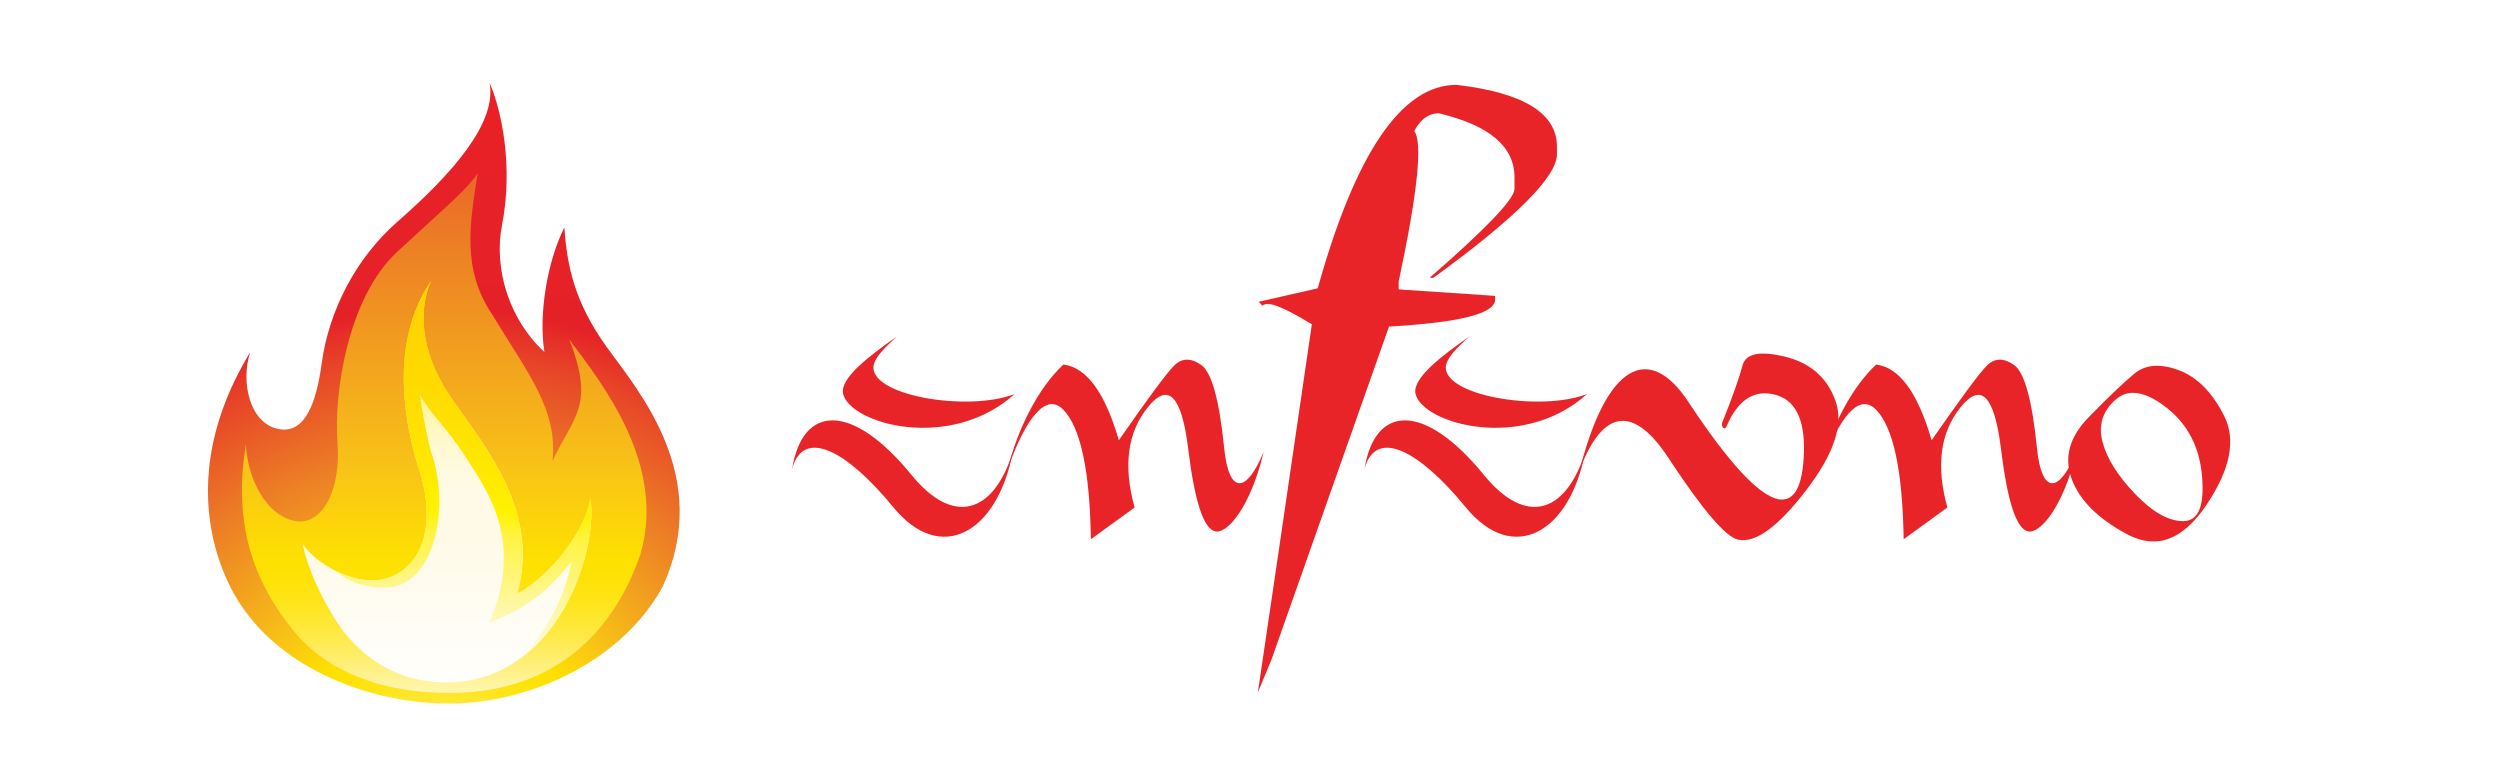
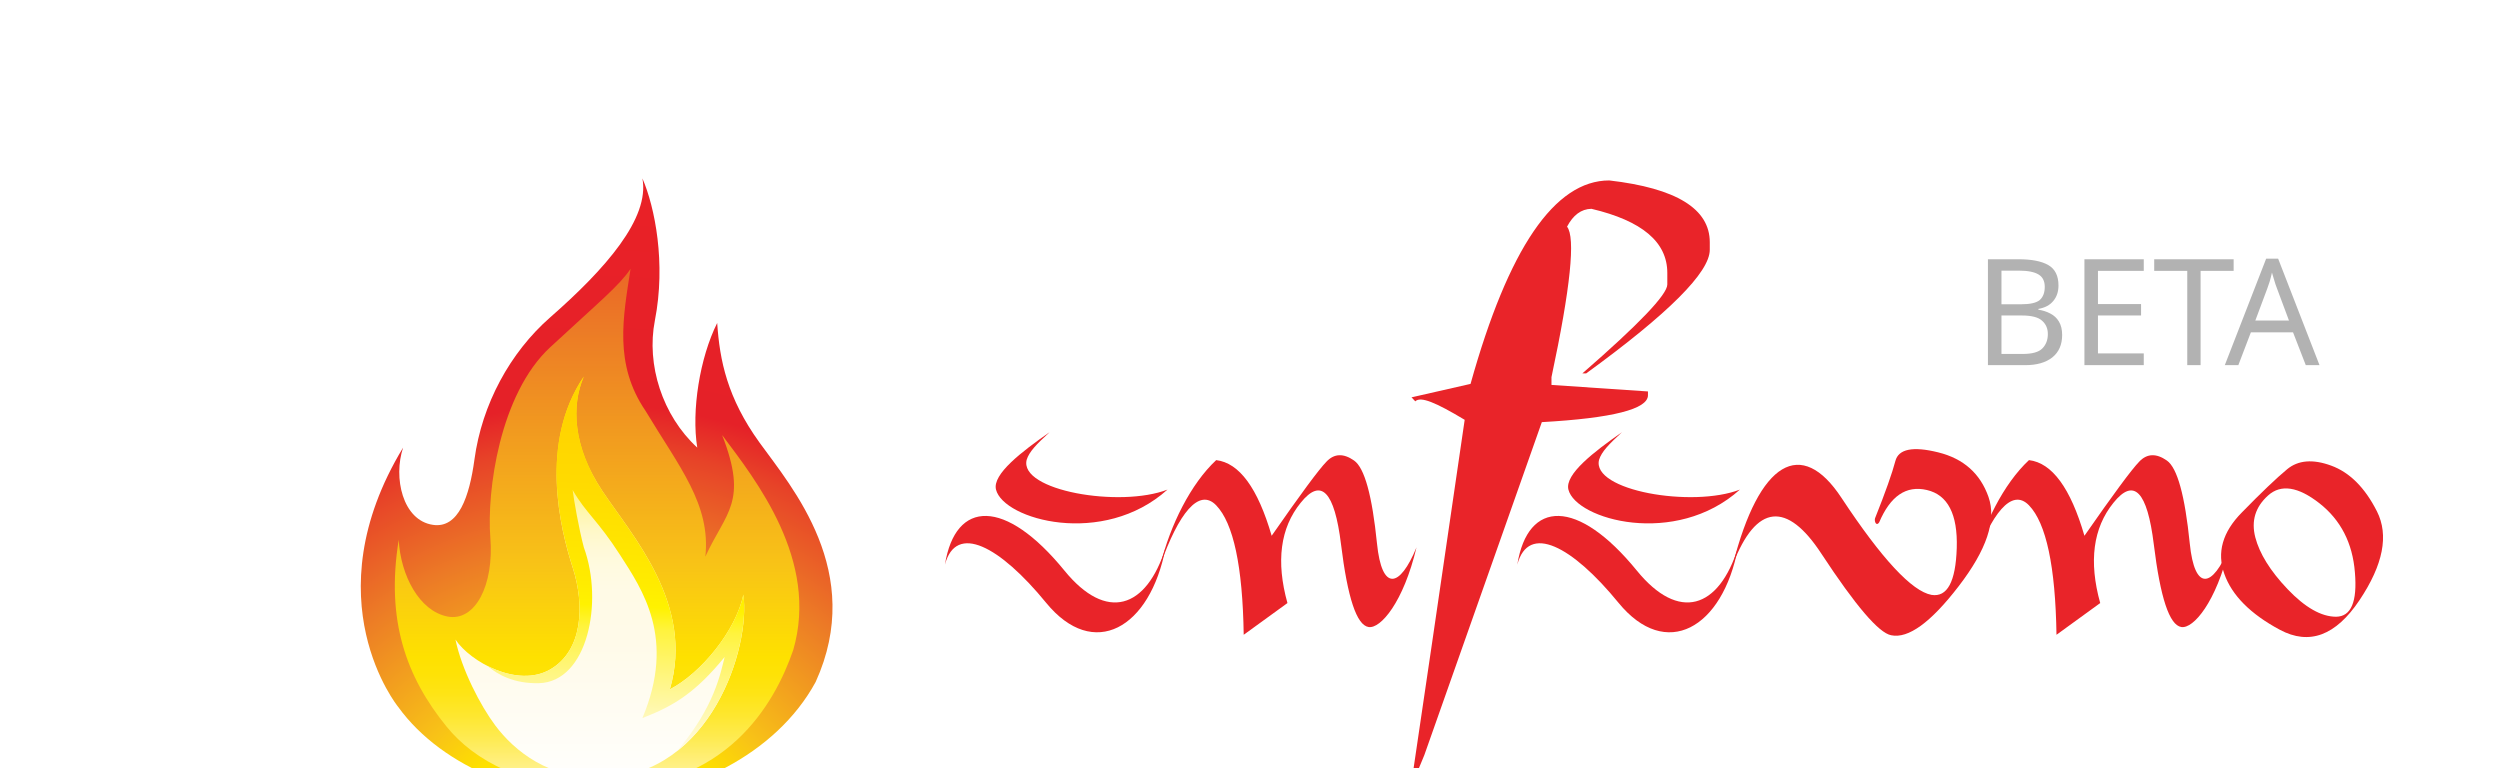
- <svg xmlns="http://www.w3.org/2000/svg" version="1.1" id="Layer_1" x="0px" y="0px" width="202.103px" height="62.04px" viewBox="12.356 7.726 202.103 62.04" enable-background="new 12.356 7.726 202.103 62.04" xml:space="preserve">
+ <svg xmlns="http://www.w3.org/2000/svg" version="1.1" id="Layer_1" x="0px" y="0px" width="202.104px" height="62.04px" viewBox="0 0 202.104 62.04" enable-background="new 0 0 202.104 62.04" xml:space="preserve">
  <g>
-     <radialGradient id="SVGID_1_" cx="-116.088" cy="-221.422" r="50.825" gradientTransform="matrix(1.2935 0 0 -1.2935 197.9636 -212.9351)" gradientUnits="userSpaceOnUse">
+     <radialGradient id="SVGID_1_" cx="43.522" cy="634.72" r="50.825" gradientTransform="matrix(1.2935 0 0 1.2935 -8.4925 -747.5367)" gradientUnits="userSpaceOnUse">
      <stop offset="0" style="stop-color:#FFFFFF" />
      <stop offset="0.037" style="stop-color:#FFF7BC" />
      <stop offset="0.073" style="stop-color:#FFF083" />
      <stop offset="0.108" style="stop-color:#FEEB54" />
      <stop offset="0.141" style="stop-color:#FEE72F" />
      <stop offset="0.171" style="stop-color:#FEE415" />
      <stop offset="0.198" style="stop-color:#FEE206" />
      <stop offset="0.22" style="stop-color:#FEE100" />
      <stop offset="0.285" style="stop-color:#F8C317" />
      <stop offset="0.451" style="stop-color:#EC7A26" />
      <stop offset="0.567" style="stop-color:#E74328" />
      <stop offset="0.621" style="stop-color:#E52128" />
      <stop offset="1" style="stop-color:#EB2127" />
    </radialGradient>
-     <path fill="url(#SVGID_1_)" d="M49.113,64.598c-6.046,0.152-13.25-2.367-16.927-7.455c0,0-7.054-8.666,0.402-20.958   c-0.806,2.417-0.048,5.887,2.418,6.246c2.065,0.303,2.943-2.287,3.35-5.289c0.604-4.458,2.877-8.643,6.122-11.485   c4.484-3.929,8.061-8.011,7.455-11.235c1.008,2.318,1.915,6.852,1.008,11.487c-0.7,3.581,0.604,7.682,3.426,10.277   c-0.478-2.972,0.201-7.254,1.612-10.076c0.202,3.023,0.807,6.045,3.426,9.673c2.62,3.627,8.564,10.478,4.535,19.345   C62.716,61.073,55.468,64.44,49.113,64.598z" />
-     <linearGradient id="SVGID_2_" gradientUnits="userSpaceOnUse" x1="254.272" y1="-288.22" x2="254.272" y2="-228.829" gradientTransform="matrix(1 0 0 -1 -206 -222)">
+     <path fill="url(#SVGID_1_)" d="M49.113,64.598c-6.046,0.152-13.25-2.367-16.927-7.455c0,0-7.055-8.666,0.401-20.958   c-0.806,2.417-0.048,5.887,2.418,6.246c2.065,0.303,2.943-2.287,3.351-5.289c0.604-4.458,2.877-8.643,6.122-11.485   c4.483-3.929,8.061-8.011,7.455-11.235c1.008,2.318,1.915,6.852,1.008,11.487c-0.7,3.581,0.604,7.681,3.426,10.277   c-0.478-2.973,0.201-7.254,1.612-10.076c0.202,3.023,0.807,6.045,3.426,9.674c2.62,3.627,8.563,10.477,4.535,19.344   C62.716,61.073,55.468,64.44,49.113,64.598z" />
+     <linearGradient id="SVGID_2_" gradientUnits="userSpaceOnUse" x1="460.268" y1="784.218" x2="460.268" y2="724.829" gradientTransform="matrix(1 0 0 1 -412 -718)">
      <stop offset="0" style="stop-color:#FFFFFF" />
      <stop offset="0.037" style="stop-color:#FFF7BC" />
      <stop offset="0.073" style="stop-color:#FFF083" />
      <stop offset="0.108" style="stop-color:#FEEB54" />
      <stop offset="0.141" style="stop-color:#FEE72F" />
      <stop offset="0.171" style="stop-color:#FEE415" />
      <stop offset="0.198" style="stop-color:#FEE206" />
      <stop offset="0.22" style="stop-color:#FEE100" />
      <stop offset="0.347" style="stop-color:#F8C317" />
      <stop offset="0.67" style="stop-color:#EC7A26" />
      <stop offset="0.895" style="stop-color:#E74328" />
      <stop offset="1" style="stop-color:#E52128" />
    </linearGradient>
-     <path fill="url(#SVGID_2_)" d="M48.709,63.741c-6.348,0-10.377-2.265-12.595-4.986c-3.266-4.008-4.937-8.613-3.88-15.114   c0.152,2.872,1.663,5.744,3.93,6.197c2.267,0.452,3.778-2.569,3.476-6.349c-0.302-3.777,0.755-11.637,4.836-15.415   c4.081-3.777,5.592-4.988,6.499-6.347c-0.605,3.929-1.361,7.708,1.209,11.486c2.72,4.534,5.289,7.557,4.836,11.79   c1.663-3.629,3.476-4.386,1.36-9.826c2.721,3.628,7.859,10.125,5.743,17.381C62.614,56.94,58.714,63.741,48.709,63.741z" />
-     <linearGradient id="SVGID_3_" gradientUnits="userSpaceOnUse" x1="254.494" y1="-286.409" x2="254.494" y2="-259.658" gradientTransform="matrix(1 0 0 -1 -206 -222)">
+     <path fill="url(#SVGID_2_)" d="M48.709,63.741c-6.348,0-10.377-2.265-12.595-4.986c-3.266-4.008-4.938-8.612-3.88-15.113   c0.152,2.872,1.663,5.744,3.93,6.197c2.268,0.451,3.778-2.569,3.477-6.35c-0.303-3.777,0.755-11.637,4.836-15.415   c4.081-3.777,5.592-4.988,6.499-6.347c-0.605,3.929-1.361,7.708,1.209,11.486c2.72,4.533,5.289,7.557,4.836,11.789   c1.663-3.629,3.476-4.385,1.359-9.826c2.722,3.629,7.859,10.125,5.743,17.382C62.614,56.94,58.714,63.741,48.709,63.741z" />
+     <linearGradient id="SVGID_3_" gradientUnits="userSpaceOnUse" x1="460.493" y1="782.408" x2="460.493" y2="755.657" gradientTransform="matrix(1 0 0 1 -412 -718)">
      <stop offset="0" style="stop-color:#FFFFFF" />
      <stop offset="0.022" style="stop-color:#FFFFFE" />
      <stop offset="0.483" style="stop-color:#FFFAE8" />
      <stop offset="0.622" style="stop-color:#FFFAE6" />
      <stop offset="0.695" style="stop-color:#FFFAE0" />
      <stop offset="0.753" style="stop-color:#FFF9D6" />
      <stop offset="0.803" style="stop-color:#FFF8C8" />
      <stop offset="0.848" style="stop-color:#FFF7B4" />
      <stop offset="0.889" style="stop-color:#FFF69C" />
      <stop offset="0.928" style="stop-color:#FFF57E" />
      <stop offset="0.964" style="stop-color:#FFF352" />
      <stop offset="0.997" style="stop-color:#FFF200" />
      <stop offset="1" style="stop-color:#FFF200" />
    </linearGradient>
-     <path fill="url(#SVGID_3_)" d="M48.811,62.887c-4.432,0.154-7.254-2.218-8.766-4.233c-1.209-1.611-2.721-4.533-3.224-6.95   c1.209,1.812,5.038,3.929,7.658,2.417c2.62-1.511,2.821-5.14,1.814-8.261c-1.008-3.126-2.722-10.078,0.906-15.418   c-1.007,2.317-0.906,5.642,1.511,9.27c2.418,3.628,7.457,9.168,5.441,16.021c2.52-1.309,5.341-4.735,5.945-7.657   C60.7,52.307,57.476,62.583,48.811,62.887z" />
-     <linearGradient id="SVGID_4_" gradientUnits="userSpaceOnUse" x1="255.379" y1="-282.521" x2="256.589" y2="-255.921" gradientTransform="matrix(1 0 0 -1 -206 -222)">
+     <path fill="url(#SVGID_3_)" d="M48.811,62.887c-4.433,0.154-7.254-2.219-8.767-4.233c-1.209-1.61-2.721-4.532-3.224-6.95   c1.209,1.812,5.038,3.93,7.658,2.418s2.82-5.141,1.813-8.262c-1.008-3.126-2.722-10.078,0.906-15.418   c-1.007,2.316-0.906,5.643,1.511,9.27c2.418,3.629,7.457,9.168,5.441,16.021c2.52-1.309,5.341-4.734,5.945-7.656   C60.7,52.307,57.476,62.583,48.811,62.887z" />
+     <linearGradient id="SVGID_4_" gradientUnits="userSpaceOnUse" x1="461.378" y1="778.521" x2="462.587" y2="751.921" gradientTransform="matrix(1 0 0 1 -412 -718)">
      <stop offset="0" style="stop-color:#FFFAE8" />
      <stop offset="0.366" style="stop-color:#FFF33E" />
      <stop offset="0.434" style="stop-color:#FFF200" />
      <stop offset="0.51" style="stop-color:#FFEB00" />
      <stop offset="0.81" style="stop-color:#FFDA00" />
      <stop offset="1" style="stop-color:#FFD400" />
    </linearGradient>
-     <path fill="url(#SVGID_4_)" d="M43.571,55.229c3.929-0.102,5.24-6.549,3.627-10.982c-0.403-1.512-0.805-3.829-0.906-4.635   c1.108,1.915,2.015,2.419,3.828,5.24c1.813,2.819,4.534,6.75,1.813,13.198c2.621-1.006,4.333-2.115,6.651-4.937   c-0.328,1.245-0.786,4.026-3.866,7.619c4.229-3.31,5.817-9.58,5.376-12.658c-0.604,2.922-3.425,6.349-5.944,7.658   c2.015-6.852-3.023-12.394-5.441-16.021c-2.417-3.627-2.519-6.952-1.511-9.27c-3.627,5.34-1.913,12.292-0.906,15.417   c1.007,3.122,0.805,6.751-1.814,8.262c-1.534,0.884-3.482,0.525-5.077-0.29C40.243,54.558,41.585,55.279,43.571,55.229z" />
+     <path fill="url(#SVGID_4_)" d="M43.571,55.229c3.929-0.102,5.24-6.549,3.627-10.982c-0.403-1.512-0.805-3.828-0.906-4.635   c1.108,1.915,2.016,2.42,3.828,5.24c1.813,2.818,4.534,6.75,1.813,13.197c2.621-1.006,4.333-2.114,6.65-4.937   c-0.328,1.245-0.786,4.026-3.866,7.619c4.229-3.31,5.817-9.58,5.376-12.657c-0.604,2.922-3.425,6.348-5.943,7.657   c2.015-6.853-3.023-12.394-5.441-16.021c-2.417-3.627-2.519-6.953-1.511-9.271c-3.627,5.341-1.913,12.292-0.906,15.417   c1.007,3.122,0.806,6.751-1.813,8.262c-1.534,0.885-3.482,0.525-5.077-0.289C40.243,54.558,41.585,55.279,43.571,55.229z" />
  </g>
  <g>
-     <path fill="#E92429" d="M84.562,48.72c-3.738-4.571-7.272-6.457-8.172-3.075c0.849-5.268,4.876-5.387,9.667,0.491   c3.382,4.146,6.627,3.093,8.173-1.868C92.99,50.809,88.402,53.426,84.562,48.72z M82.999,37.165   c-0.646,2.498,7.543,3.907,11.384,2.413c-5.217,4.689-13.253,2.429-13.866,0c-0.306-1.241,2.09-3.076,4.334-4.639   C83.78,35.925,83.203,36.519,82.999,37.165z" />
-     <path fill="#E92429" d="M110.639,50.69c-0.969-0.153-1.699-2.379-2.227-6.678c-0.526-4.3-1.615-5.421-3.263-3.365   c-1.648,2.039-2.004,4.741-1.069,8.105l-3.536,2.566c-0.083-5.54-0.832-9.023-2.225-10.467c-1.394-1.444-3.042,0.662-4.503,4.792   c0.799-3.213,2.446-6.524,4.503-8.445c1.868,0.221,3.365,2.259,4.485,6.116c2.328-3.347,3.806-5.353,4.436-5.997   c0.628-0.663,1.376-0.68,2.226-0.086c0.85,0.595,1.461,2.838,1.853,6.713c0.391,3.874,1.835,3.618,3.194,0.305   C113.459,48.686,111.608,50.844,110.639,50.69z" />
-     <path fill="#E92429" d="M138.221,19.582v0.612c0,1.817-3.33,5.148-9.99,9.991h-0.307c4.571-3.976,6.865-6.372,6.865-7.187v-0.935   c0-2.498-2.039-4.214-6.134-5.183c-0.833,0.017-1.478,0.51-1.972,1.445c0.696,0.866,0.288,4.91-1.257,12.166v0.628l7.799,0.526   v0.306c0,1.122-2.854,1.852-8.58,2.175l-9.499,26.916l-1.105,2.668l1.717-11.641l2.65-18.13c-2.344-1.41-3.568-1.92-3.993-1.495   l-0.306-0.323l4.774-1.087c3.06-10.96,6.798-16.448,11.216-16.448C135.52,15.215,138.221,16.881,138.221,19.582z" />
-     <path fill="#E92429" d="M130.834,48.72c-3.737-4.571-7.272-6.457-8.173-3.075c0.85-5.268,4.878-5.387,9.669,0.491   c3.382,4.146,6.626,3.093,8.174-1.868C139.263,50.809,134.675,53.426,130.834,48.72z M129.272,37.165   c-0.646,2.498,7.544,3.907,11.385,2.413c-5.217,4.689-13.253,2.429-13.865,0c-0.306-1.241,2.091-3.076,4.332-4.639   C130.053,35.925,129.476,36.519,129.272,37.165z" />
-     <path fill="#E92429" d="M147.243,44.76c-2.769-4.229-5.267-4.061-7.153,0.866c2.126-8.358,5.54-10.313,8.785-5.368   c3.263,4.943,5.692,7.544,7.272,7.834c1.275,0.203,1.954-1.056,2.04-3.79c0.085-2.736-0.73-4.299-2.414-4.689   c-1.682-0.392-2.956,0.492-3.857,2.615c-0.221,0.341-0.406-0.051-0.339-0.322c0.85-2.124,1.393-3.67,1.648-4.638   c0.254-0.969,1.41-1.208,3.466-0.698c2.057,0.51,3.398,1.716,4.062,3.602c0.663,1.887-0.154,4.283-2.414,7.223   c-2.259,2.939-4.077,4.247-5.453,3.959C151.882,51.166,150.013,48.974,147.243,44.76z" />
-     <path fill="#E92429" d="M176.343,50.69c-0.969-0.153-1.699-2.379-2.226-6.678c-0.526-4.3-1.613-5.421-3.263-3.365   c-1.647,2.039-2.005,4.741-1.07,8.105l-3.534,2.566c-0.085-5.54-0.832-9.023-2.225-10.467c-1.395-1.444-3.043,0.662-4.503,4.792   c0.799-3.213,2.445-6.524,4.503-8.445c1.868,0.221,3.363,2.259,4.485,6.116c2.328-3.347,3.806-5.353,4.434-5.997   c0.63-0.663,1.377-0.68,2.228-0.086c0.849,0.595,1.461,2.838,1.852,6.713c0.392,3.874,1.834,3.618,3.194,0.305   C179.166,48.686,177.312,50.844,176.343,50.69z" />
-     <path fill="#E92429" d="M184.901,37.93c0.884-0.73,2.073-0.832,3.553-0.289c1.494,0.544,2.735,1.784,3.704,3.703   c0.968,1.921,0.509,4.301-1.411,7.173c-1.92,2.871-4.061,3.67-6.439,2.395c-2.38-1.273-3.875-2.786-4.486-4.503   c-0.627-1.732-0.152-3.398,1.41-4.979C182.793,39.832,184.018,38.66,184.901,37.93z M184.935,47.632   c1.411,1.478,2.721,2.226,3.925,2.226c1.207-0.018,1.717-1.205,1.514-3.585c-0.187-2.379-1.155-4.247-2.872-5.591   c-1.717-1.342-3.11-1.562-4.146-0.628c-1.035,0.935-1.375,2.055-1.035,3.382C182.658,44.743,183.526,46.153,184.935,47.632z" />
+     <path fill="#E92429" d="M84.562,48.72c-3.738-4.571-7.272-6.457-8.172-3.075c0.849-5.268,4.876-5.387,9.667,0.49   c3.382,4.146,6.627,3.094,8.173-1.867C92.99,50.809,88.402,53.426,84.562,48.72z M82.999,37.165   c-0.646,2.498,7.543,3.907,11.384,2.414c-5.217,4.688-13.253,2.428-13.865,0c-0.307-1.242,2.09-3.076,4.334-4.64   C83.78,35.924,83.203,36.519,82.999,37.165z" />
+     <path fill="#E92429" d="M110.639,50.69c-0.97-0.152-1.699-2.379-2.228-6.678c-0.525-4.301-1.615-5.422-3.263-3.365   c-1.648,2.039-2.004,4.741-1.069,8.105l-3.536,2.565c-0.083-5.54-0.832-9.022-2.225-10.467c-1.395-1.444-3.042,0.662-4.503,4.792   c0.799-3.213,2.446-6.523,4.503-8.445c1.868,0.221,3.365,2.26,4.485,6.116c2.327-3.347,3.806-5.353,4.436-5.997   c0.628-0.663,1.376-0.68,2.226-0.086c0.851,0.596,1.461,2.838,1.854,6.713c0.391,3.874,1.835,3.618,3.194,0.305   C113.459,48.686,111.608,50.844,110.639,50.69z" />
+     <path fill="#E92429" d="M138.221,19.582v0.612c0,1.817-3.33,5.148-9.99,9.991h-0.308c4.571-3.976,6.865-6.372,6.865-7.187v-0.935   c0-2.498-2.039-4.214-6.134-5.183c-0.833,0.017-1.479,0.51-1.972,1.445c0.695,0.866,0.288,4.91-1.258,12.166v0.628l7.8,0.526v0.307   c0,1.121-2.854,1.852-8.58,2.174l-9.499,26.916l-1.105,2.668l1.717-11.641l2.65-18.13c-2.344-1.41-3.568-1.92-3.993-1.495   l-0.306-0.322l4.773-1.087c3.061-10.96,6.799-16.448,11.217-16.448C135.52,15.215,138.221,16.881,138.221,19.582z" />
+     <path fill="#E92429" d="M130.834,48.72c-3.736-4.571-7.271-6.457-8.173-3.075c0.851-5.268,4.878-5.387,9.669,0.49   c3.382,4.146,6.626,3.094,8.174-1.867C139.263,50.809,134.675,53.426,130.834,48.72z M129.272,37.165   c-0.646,2.498,7.544,3.907,11.385,2.414c-5.217,4.688-13.253,2.428-13.865,0c-0.306-1.242,2.091-3.076,4.332-4.64   C130.053,35.924,129.476,36.519,129.272,37.165z" />
+     <path fill="#E92429" d="M147.243,44.76c-2.769-4.229-5.267-4.061-7.153,0.865c2.126-8.357,5.54-10.312,8.785-5.367   c3.264,4.943,5.692,7.543,7.272,7.834c1.274,0.203,1.954-1.057,2.04-3.791c0.085-2.735-0.73-4.299-2.414-4.688   c-1.683-0.392-2.956,0.492-3.857,2.615c-0.221,0.341-0.406-0.052-0.339-0.321c0.85-2.125,1.394-3.671,1.648-4.639   c0.254-0.969,1.409-1.208,3.466-0.698c2.057,0.511,3.397,1.716,4.062,3.603c0.663,1.887-0.153,4.283-2.414,7.223   c-2.259,2.939-4.076,4.247-5.453,3.959C151.882,51.167,150.013,48.974,147.243,44.76z" />
+     <path fill="#E92429" d="M176.343,50.69c-0.969-0.152-1.698-2.379-2.226-6.678c-0.526-4.301-1.613-5.422-3.263-3.365   c-1.647,2.039-2.005,4.741-1.07,8.105l-3.534,2.565c-0.085-5.54-0.832-9.022-2.225-10.467c-1.396-1.444-3.043,0.662-4.503,4.792   c0.799-3.213,2.444-6.523,4.503-8.445c1.868,0.221,3.363,2.26,4.484,6.116c2.328-3.347,3.807-5.353,4.435-5.997   c0.63-0.663,1.377-0.68,2.228-0.086c0.85,0.596,1.461,2.838,1.853,6.713c0.392,3.874,1.834,3.618,3.193,0.305   C179.166,48.686,177.312,50.844,176.343,50.69z" />
+     <path fill="#E92429" d="M184.901,37.93c0.884-0.73,2.073-0.832,3.553-0.289c1.494,0.544,2.735,1.783,3.704,3.703   c0.968,1.921,0.509,4.301-1.411,7.173c-1.92,2.871-4.061,3.67-6.438,2.396c-2.38-1.273-3.875-2.787-4.486-4.504   c-0.627-1.732-0.152-3.398,1.41-4.979C182.793,39.833,184.018,38.661,184.901,37.93z M184.935,47.631   c1.411,1.479,2.721,2.227,3.925,2.227c1.207-0.018,1.717-1.205,1.514-3.585c-0.187-2.379-1.154-4.247-2.872-5.591   c-1.717-1.342-3.109-1.562-4.146-0.628c-1.035,0.935-1.375,2.055-1.035,3.382C182.658,44.743,183.526,46.153,184.935,47.631z" />
  </g>
+   <text transform="matrix(1 0 0 1 159.5515 29.52)" fill="#B2B2B2" font-family="'GothamHTF-Medium'" font-size="12">BETA</text>
</svg>
